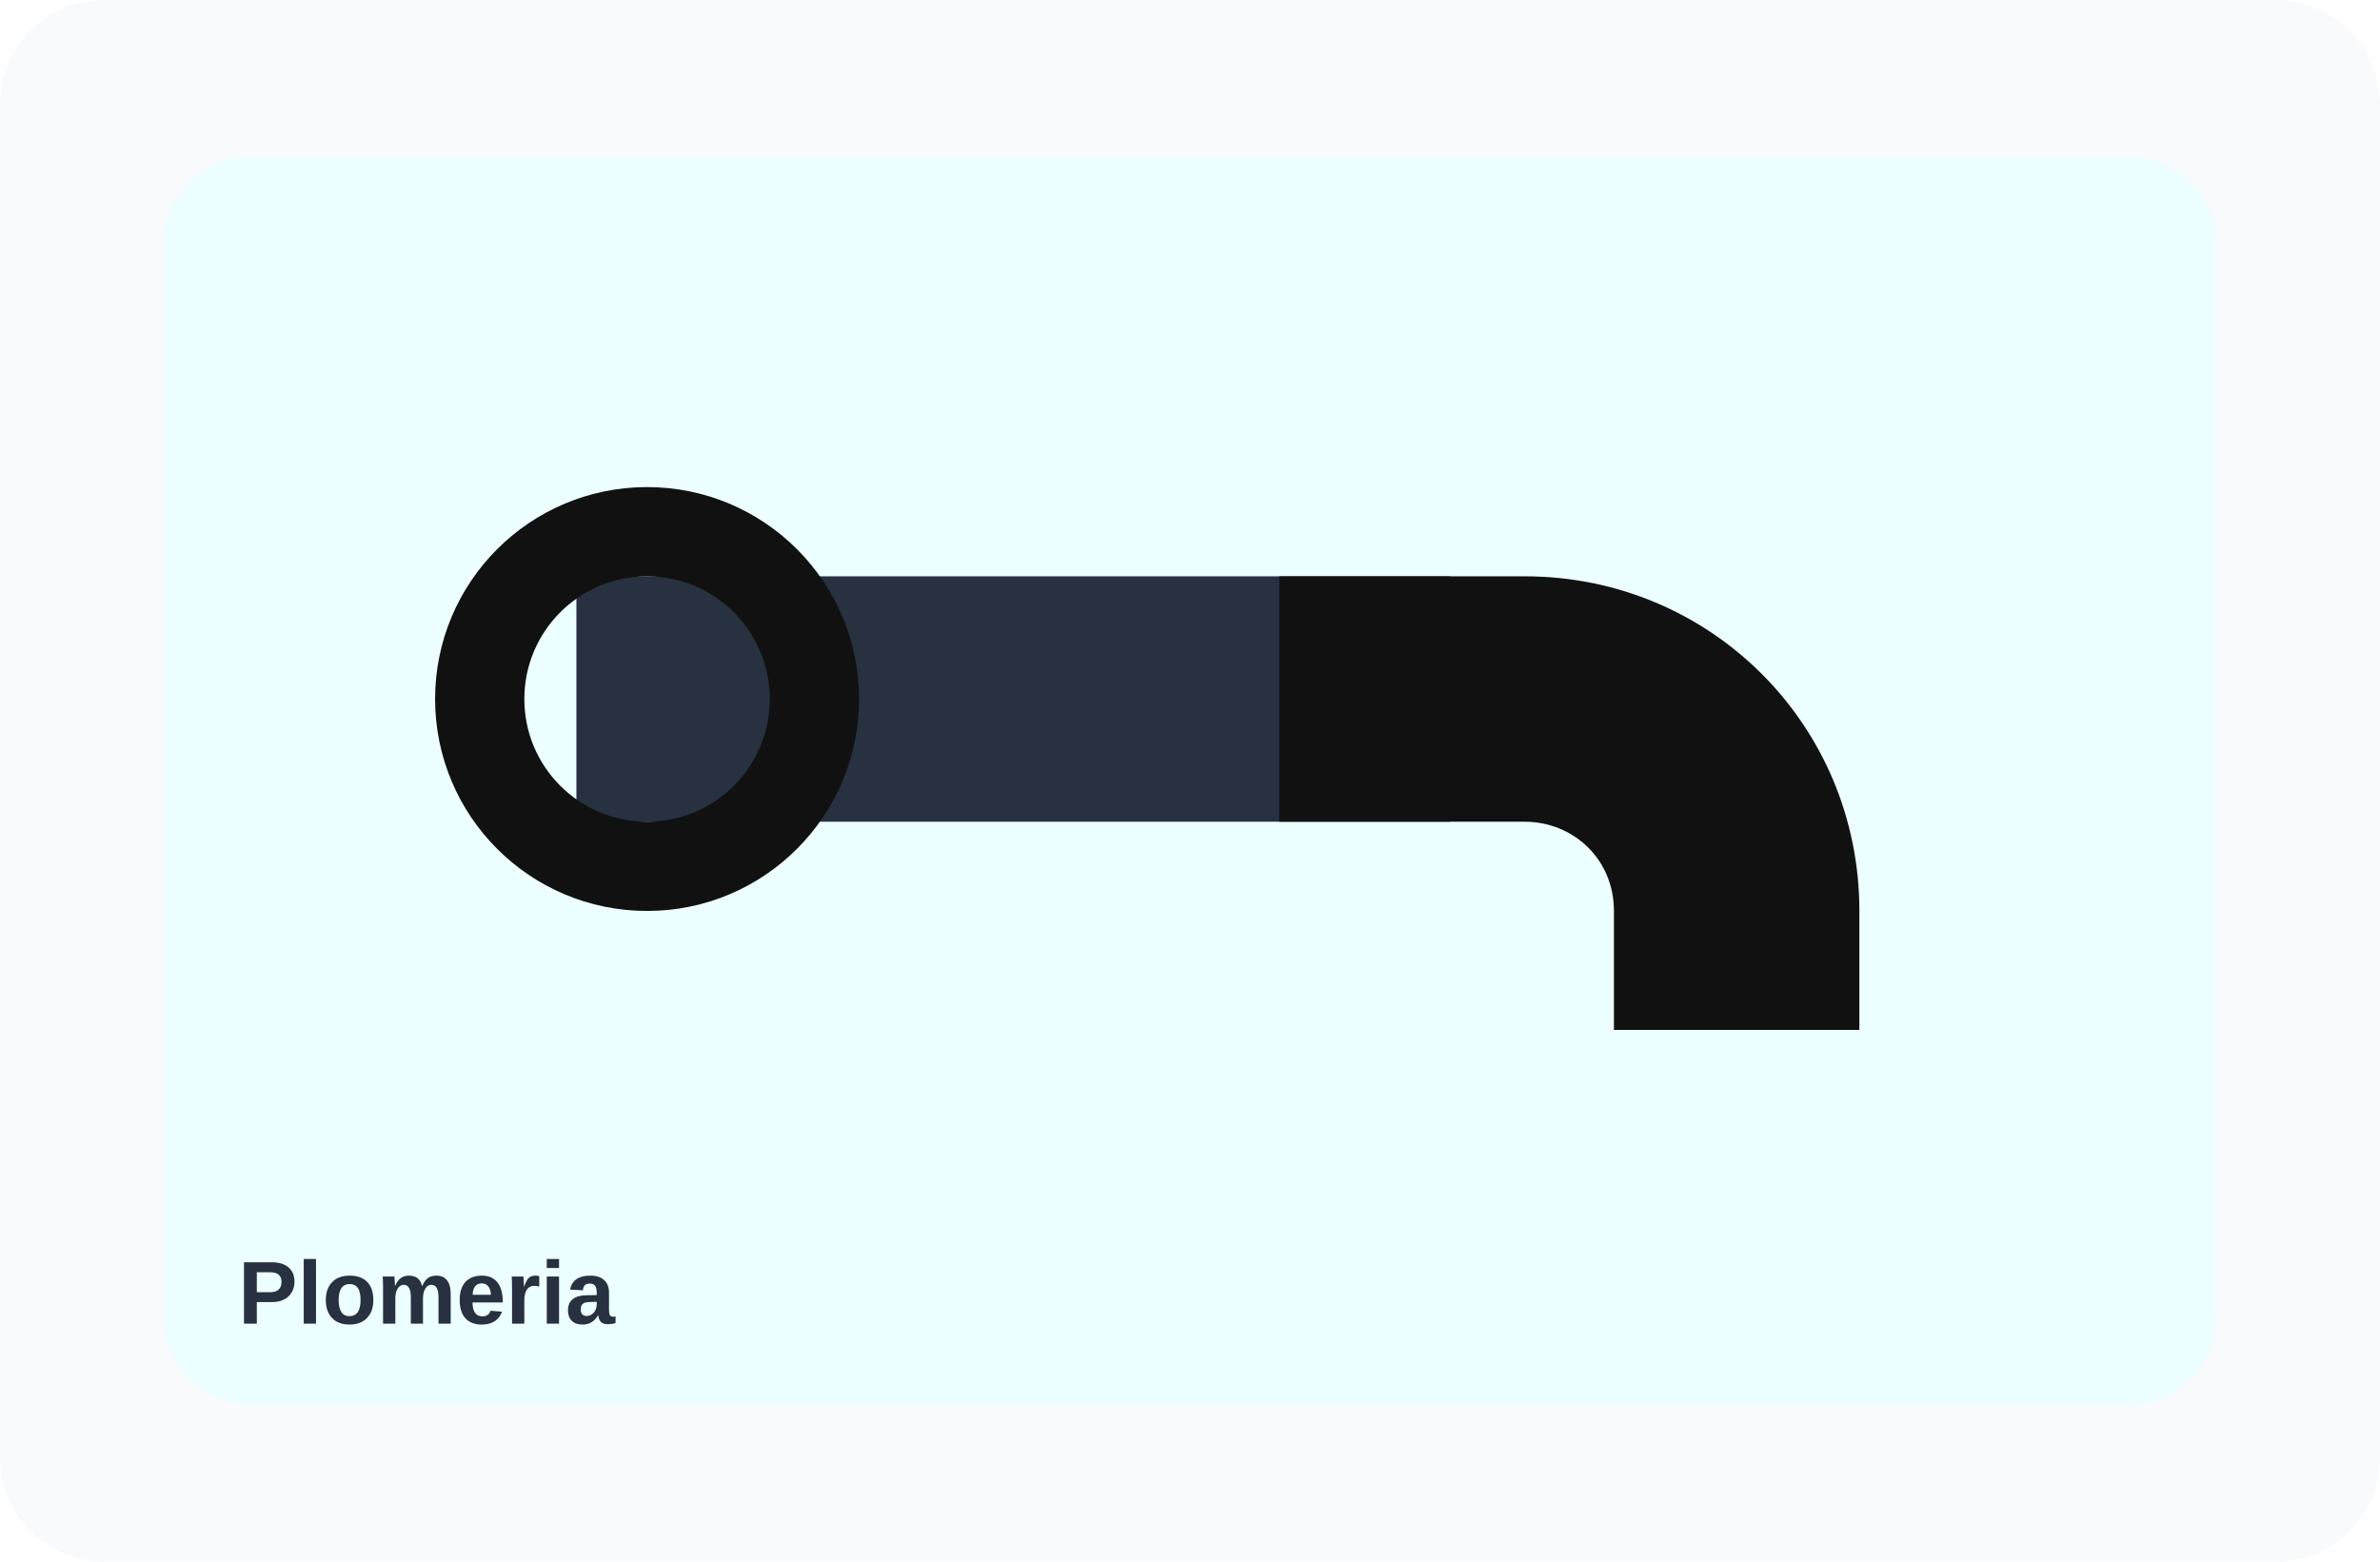
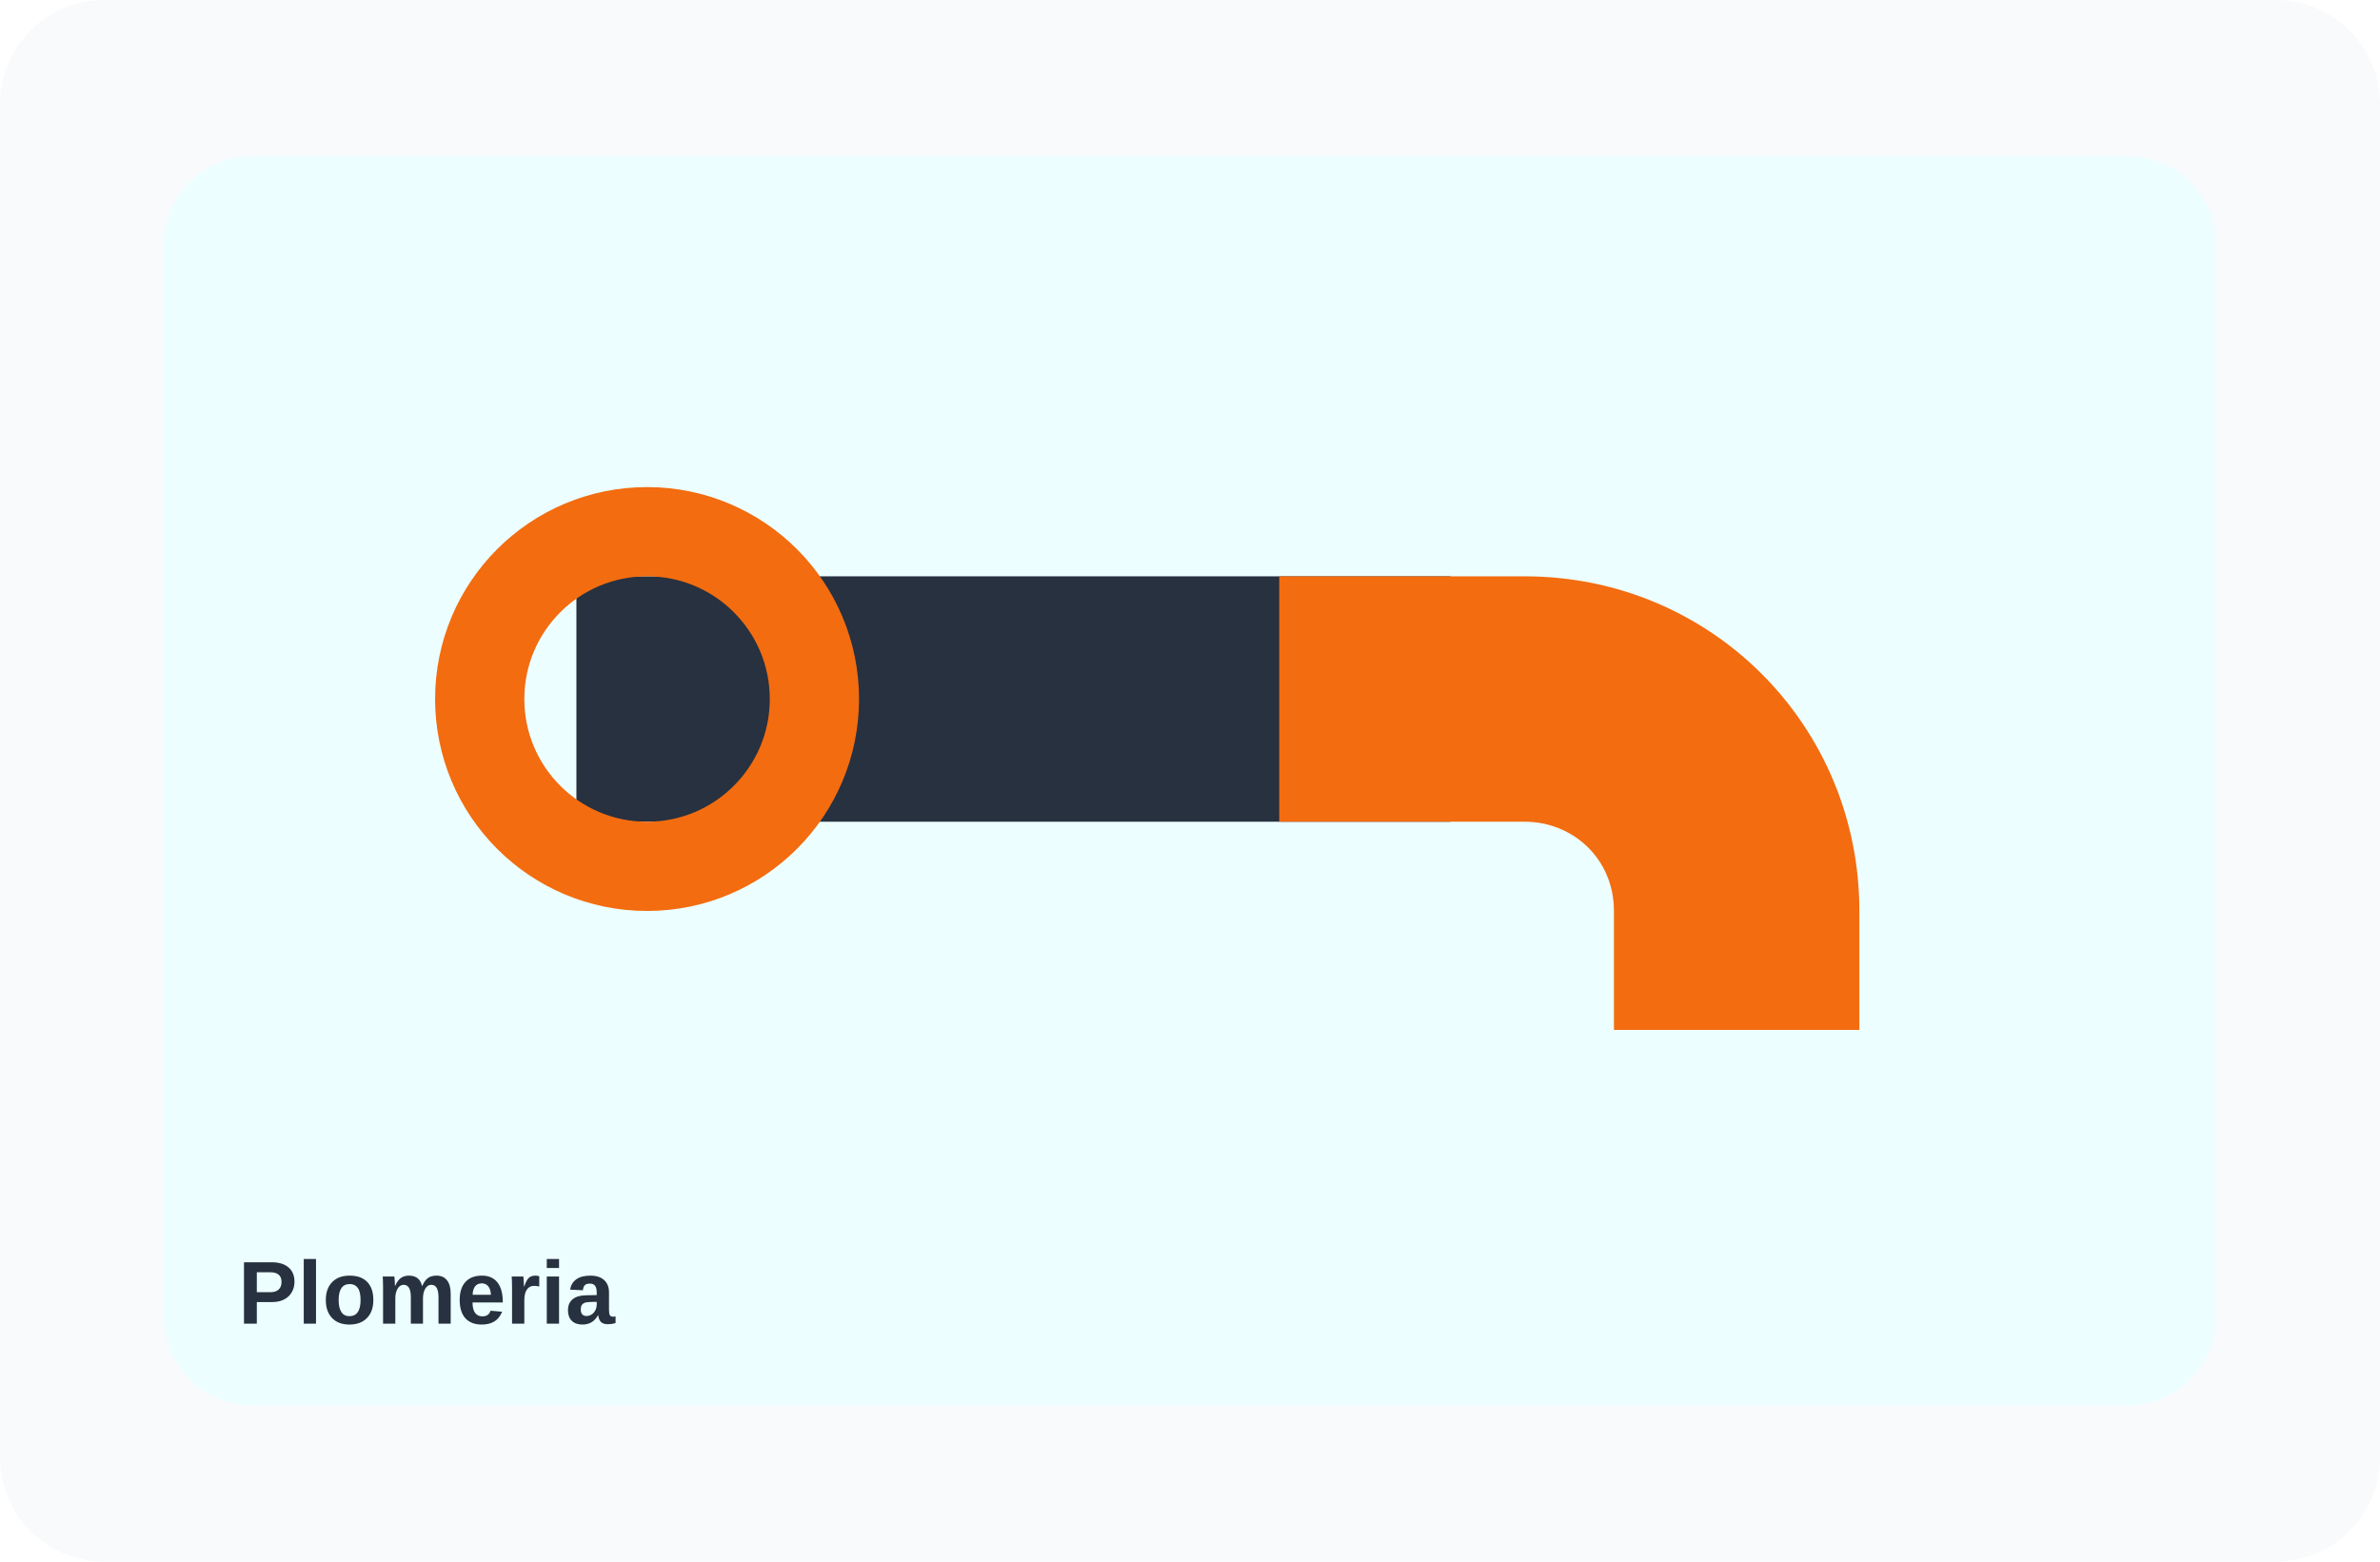
<svg xmlns="http://www.w3.org/2000/svg" width="640" height="420" viewBox="0 0 640 420" role="img" aria-label="Plomeria">
  <rect width="640" height="420" rx="28" fill="#f8fafc" />
  <rect x="44" y="42" width="552" height="336" rx="24" fill="#ecfeff" />
  <path d="M155 155h235v66H155z" fill="#27313f" />
-   <path d="M344 155h66c50 0 90 40 90 90v32h-66v-32c0-14-11-24-24-24h-66z" fill="#111111" />
-   <circle cx="174" cy="188" r="45" fill="none" stroke="#111111" stroke-width="24" />
+   <path d="M344 155h66c50 0 90 40 90 90v32h-66v-32c0-14-11-24-24-24h-66z" fill="#f36c10" />
+   <circle cx="174" cy="188" r="45" fill="none" stroke="#f36c10" stroke-width="24" />
  <text x="64" y="356" fill="#27313f" font-family="Arial, sans-serif" font-size="24" font-weight="700">Plomeria</text>
</svg>
